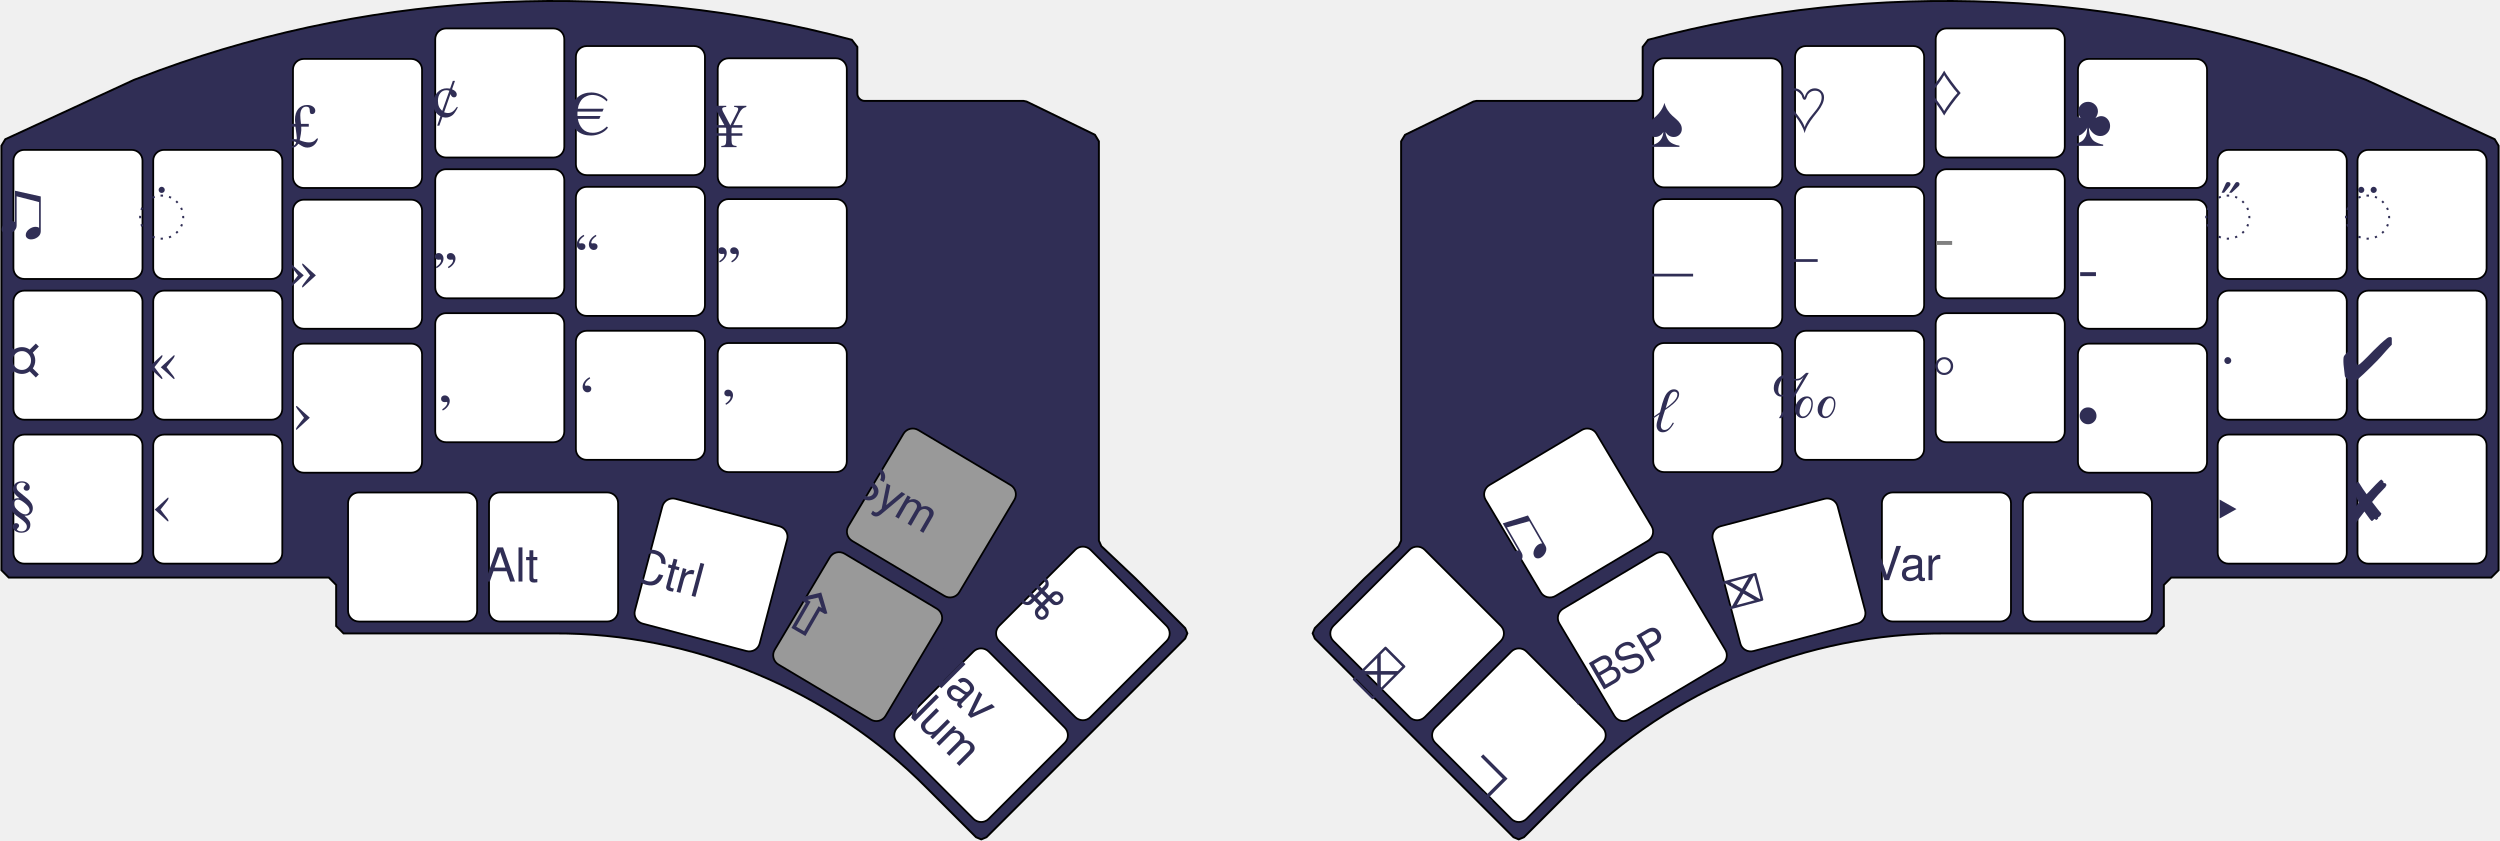
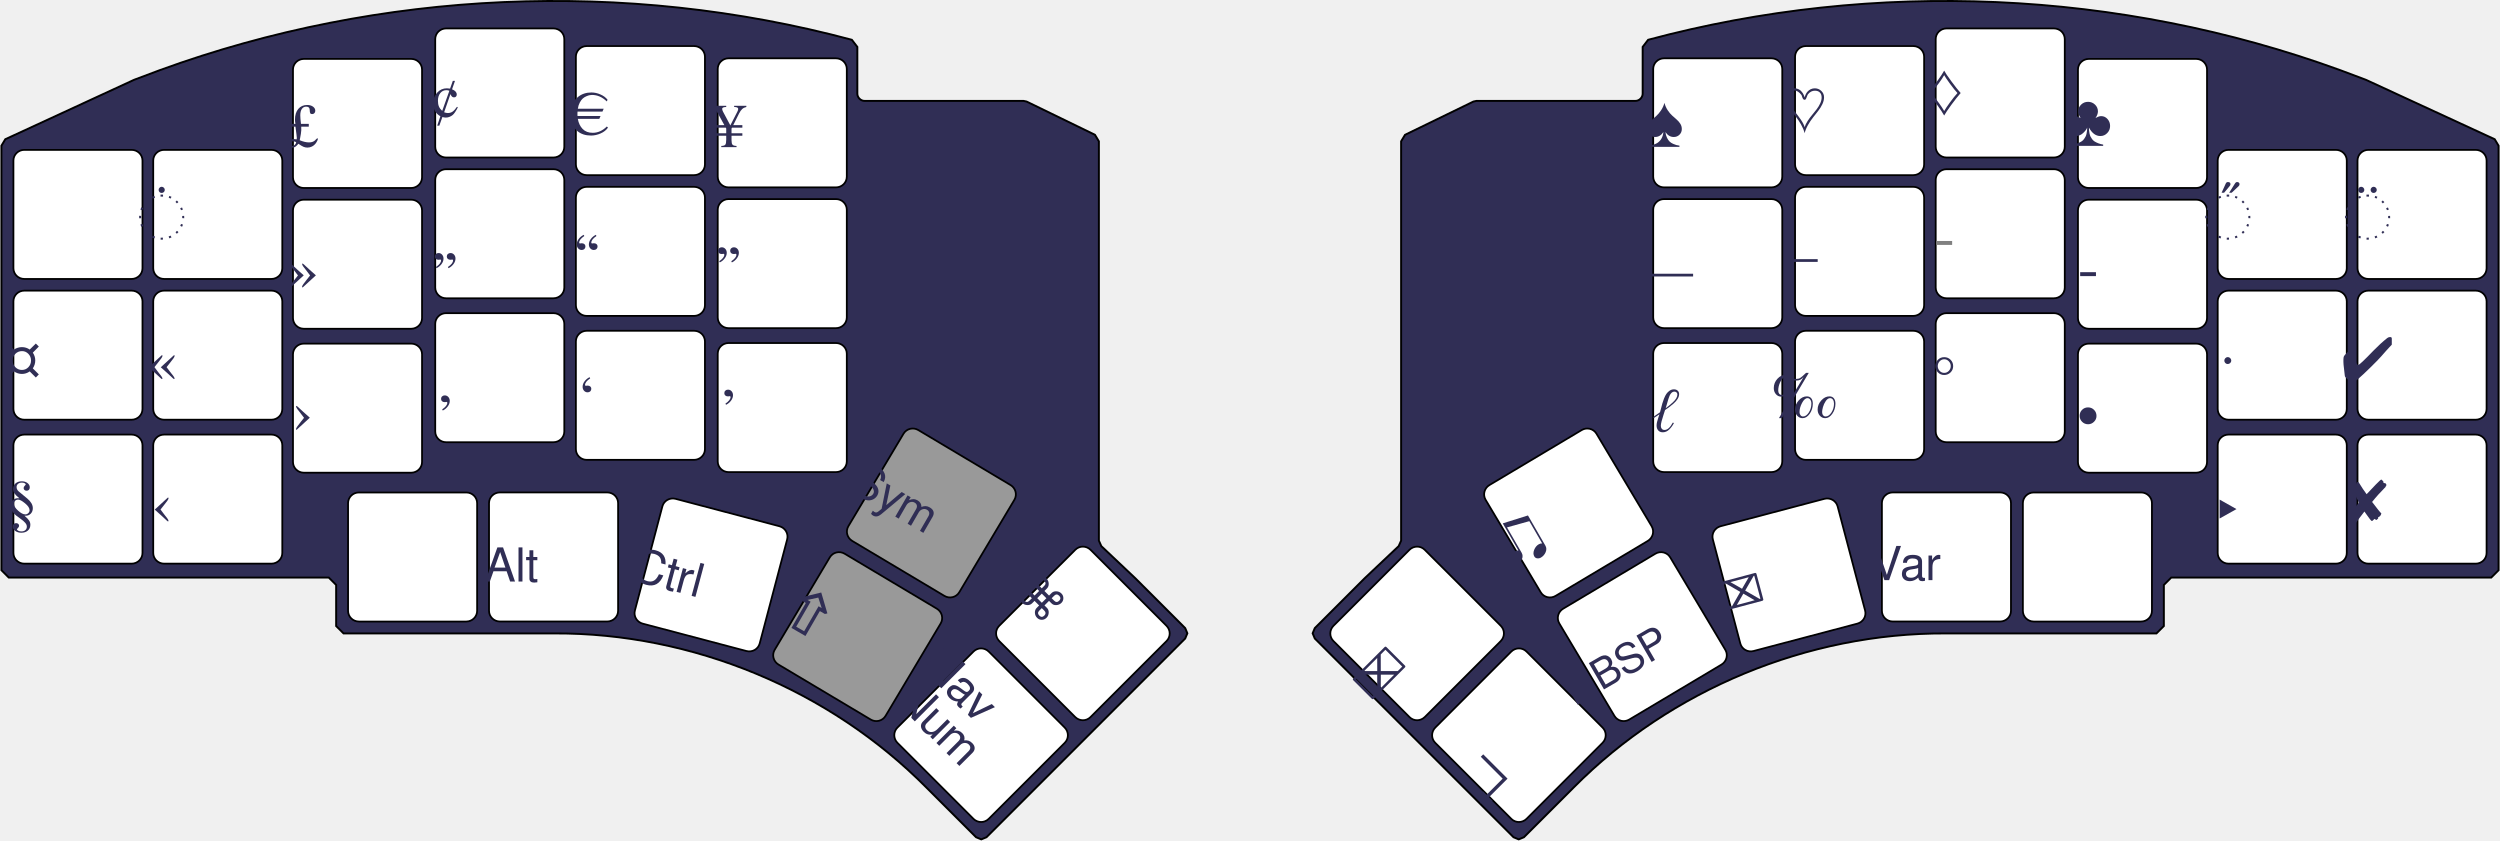
<svg xmlns="http://www.w3.org/2000/svg" viewBox="0 0 1281.106 430.683" width="33.896cm" height="11.395cm" version="1.1" id="svg72">
  <defs id="defs4">
    <marker id="DistanceX" orient="auto" refX="0" refY="0" style="overflow:visible">
      <path d="M 3,-3 -3,3 M 0,-5 V 5" style="stroke:#000000;stroke-width:0.5" id="path1" />
    </marker>
    <pattern id="Hatch" patternUnits="userSpaceOnUse" width="8" height="8" x="0" y="0">
      <path d="M8 4 l-4,4" stroke="#000000" stroke-width="0.25" linecap="square" id="path2" />
      <path d="M6 2 l-4,4" stroke="#000000" stroke-width="0.25" linecap="square" id="path3" />
      <path d="M4 0 l-4,4" stroke="#000000" stroke-width="0.25" linecap="square" id="path4" />
    </pattern>
    <symbol id="*MODEL_SPACE" />
    <symbol id="*PAPER_SPACE" />
  </defs>
  <g id="layer1" transform="translate(955.7768,-894.4584)">
    <path id="path64" style="fill:#302e55;fill-opacity:1;stroke:#000000" d="m 41.297,1219.052 c -70.712,-0.283 -140.885,28.783 -190.684,78.987 -8.485,8.485 -16.971,16.968 -25.456,25.453 l -2.673,1.109 -2.673,-1.109 -101.823,-101.822 -1.107,-2.673 1.107,-2.67 c 8.485,-8.484 16.97,-16.971 25.455,-25.458 l 17.511,-16.538 1.264,-2.821 1.4e-4,-4e-4 V 966.879 l 2.016,-3.343 35.043,-17.041 1.541,-0.328 h 81.401 c 2.024,0.049 3.829,-1.755 3.779,-3.78 V 918.502 l 2.809,-3.653 C 4.918,883.76 130.395,889.252 243.345,930.369 l 13.302,4.995 65.977,30.446 1.989,3.328 v 217.522 l 2.1e-4,2e-4 -3.779,3.78 H 156.856 l -3.78,3.781 v 21.051 l 1e-4,7e-4 -3.779,3.779 z" />
    <g id="layer2">
      <rect style="fill:#ffffff;stroke:#000000;stroke-width:0.92;stroke-opacity:1" id="rect72" width="66.142" height="66.142" x="252.322" y="1117.162" rx="5.563" ry="5.479" />
      <rect style="fill:#ffffff;stroke:#000000;stroke-width:0.92;stroke-opacity:1" id="rect73" width="66.142" height="66.142" x="252.322" y="1043.396" rx="5.563" ry="5.479" />
      <rect style="fill:#ffffff;stroke:#000000;stroke-width:0.92;stroke-opacity:1" id="rect74" width="66.142" height="66.142" x="252.322" y="971.261" rx="5.563" ry="5.479" />
      <rect style="fill:#ffffff;stroke:#000000;stroke-width:0.92;stroke-opacity:1" id="rect75" width="66.142" height="66.142" x="180.677" y="1117.162" rx="5.563" ry="5.479" />
      <rect style="fill:#ffffff;stroke:#000000;stroke-width:0.92;stroke-opacity:1" id="rect76" width="66.142" height="66.142" x="180.677" y="1043.396" rx="5.563" ry="5.479" />
      <rect style="fill:#ffffff;stroke:#000000;stroke-width:0.92;stroke-opacity:1" id="rect77" width="66.142" height="66.142" x="180.677" y="971.261" rx="5.563" ry="5.479" />
      <rect style="fill:#ffffff;stroke:#000000;stroke-width:0.92;stroke-opacity:1" id="rect78" width="66.142" height="66.142" x="109.061" y="1070.549" rx="5.563" ry="5.479" />
      <rect style="fill:#ffffff;stroke:#000000;stroke-width:0.92;stroke-opacity:1" id="rect79" width="66.142" height="66.142" x="109.061" y="996.784" rx="5.563" ry="5.479" />
      <rect style="fill:#ffffff;stroke:#000000;stroke-width:0.92;stroke-opacity:1" id="rect80" width="66.142" height="66.142" x="109.061" y="924.648" rx="5.563" ry="5.479" />
      <rect style="fill:#ffffff;stroke:#000000;stroke-width:0.92;stroke-opacity:1" id="rect81" width="66.142" height="66.142" x="36.163" y="1054.932" rx="5.563" ry="5.479" />
      <rect style="fill:#ffffff;stroke:#000000;stroke-width:0.92;stroke-opacity:1" id="rect82" width="66.142" height="66.142" x="36.163" y="981.166" rx="5.563" ry="5.479" />
      <rect style="fill:#ffffff;stroke:#000000;stroke-width:0.92;stroke-opacity:1" id="rect83" width="66.142" height="66.142" x="36.163" y="909.031" rx="5.563" ry="5.479" />
      <rect style="fill:#ffffff;stroke:#000000;stroke-width:0.92;stroke-opacity:1" id="rect84" width="66.142" height="66.142" x="-35.911" y="1063.967" rx="5.563" ry="5.479" />
      <rect style="fill:#ffffff;stroke:#000000;stroke-width:0.92;stroke-opacity:1" id="rect85" width="66.142" height="66.142" x="-35.911" y="990.202" rx="5.563" ry="5.479" />
      <rect style="fill:#ffffff;stroke:#000000;stroke-width:0.92;stroke-opacity:1" id="rect86" width="66.142" height="66.142" x="-35.911" y="918.066" rx="5.563" ry="5.479" />
      <rect style="fill:#ffffff;stroke:#000000;stroke-width:0.92;stroke-opacity:1" id="rect87" width="66.142" height="66.142" x="-108.604" y="1070.241" rx="5.563" ry="5.479" />
      <rect style="fill:#ffffff;stroke:#000000;stroke-width:0.92;stroke-opacity:1" id="rect88" width="66.142" height="66.142" x="-108.604" y="996.476" rx="5.563" ry="5.479" />
      <rect style="fill:#ffffff;stroke:#000000;stroke-width:0.92;stroke-opacity:1" id="rect89" width="66.142" height="66.142" x="-108.604" y="924.341" rx="5.563" ry="5.479" />
      <rect style="fill:#ffffff;stroke:#000000;stroke-width:0.92;stroke-opacity:1" id="rect90" width="66.142" height="66.142" x="80.835" y="1146.825" rx="5.563" ry="5.479" />
      <rect style="fill:#ffffff;stroke:#000000;stroke-width:0.92;stroke-opacity:1" id="rect91" width="66.142" height="66.142" x="8.595" y="1146.804" rx="5.563" ry="5.479" />
      <rect style="fill:#ffffff;stroke:#000000;stroke-width:0.92;stroke-opacity:1" id="rect97" width="66.142" height="66.142" x="-756.245" y="956.962" rx="5.563" ry="5.479" transform="rotate(-30.80289,-4.54e-5,-1.5015729e-6)" />
      <rect style="fill:#ffffff;stroke:#000000;stroke-width:0.92;stroke-opacity:1" id="rect98" width="66.142" height="66.142" x="-756.245" y="883.197" rx="5.563" ry="5.479" transform="rotate(-30.80289,-4.54e-5,-1.5015729e-6)" />
      <rect style="fill:#ffffff;stroke:#000000;stroke-width:0.92;stroke-opacity:1" id="rect100" width="66.142" height="66.142" x="-1057.519" y="740.217" rx="5.563" ry="5.479" transform="rotate(-45.00803,2.7067894e-6,1.0680611e-6)" />
      <rect style="fill:#ffffff;stroke:#000000;stroke-width:0.92;stroke-opacity:1" id="rect101" width="66.142" height="66.142" x="-1057.519" y="666.451" rx="5.563" ry="5.479" transform="rotate(-45.00803,2.7067894e-6,1.0680611e-6)" />
      <rect style="fill:#ffffff;stroke:#000000;stroke-width:0.92;stroke-opacity:1" id="rect102" width="66.142" height="66.142" x="-374.237" y="1106.686" rx="5.563" ry="5.479" transform="rotate(-14.78418,-4.0243595e-5,3.422599e-5)" />
    </g>
    <g id="layer3">
      <text xml:space="preserve" style="font-style:normal;font-variant:normal;font-weight:normal;font-stretch:normal;font-size:32px;line-height:1;font-family:FreeSerif;-inkscape-font-specification:FreeSerif;text-align:center;text-anchor:middle;fill:#302e55;fill-opacity:1;stroke:#000000;stroke-width:0.996;stroke-opacity:1" x="-74.872" y="969.726" id="text129">
        <tspan id="tspan129" x="-74.872" y="969.726" style="font-size:32px;fill-opacity:1;stroke:none;stroke-linejoin:bevel">♠</tspan>
      </text>
      <text xml:space="preserve" style="font-style:normal;font-variant:normal;font-weight:normal;font-stretch:normal;font-size:32px;line-height:1;font-family:FreeSerif;-inkscape-font-specification:FreeSerif;text-align:center;text-anchor:middle;fill:#302e55;fill-opacity:1;stroke:#000000;stroke-width:0.996;stroke-opacity:1" x="-74.872" y="1042.675" id="text130">
        <tspan id="tspan130" x="-74.872" y="1042.675" style="font-size:32px;fill-opacity:1;stroke:none;stroke-linejoin:bevel">—</tspan>
      </text>
      <text xml:space="preserve" style="font-style:normal;font-variant:normal;font-weight:normal;font-stretch:normal;font-size:32px;line-height:1;font-family:FreeSerif;-inkscape-font-specification:FreeSerif;text-align:center;text-anchor:middle;fill:#302e55;fill-opacity:1;stroke:#000000;stroke-width:0.996;stroke-opacity:1" x="-74.872" y="1115.623" id="text131">
        <tspan id="tspan131" x="-74.872" y="1115.623" style="font-size:32px;fill-opacity:1;stroke:none;stroke-linejoin:bevel">ℓ</tspan>
      </text>
      <text xml:space="preserve" style="font-style:normal;font-variant:normal;font-weight:normal;font-stretch:normal;font-size:32px;line-height:1;font-family:FreeSerif;-inkscape-font-specification:FreeSerif;text-align:center;text-anchor:middle;fill:#302e55;fill-opacity:1;stroke:#000000;stroke-width:0.996;stroke-opacity:1" x="-3.032" y="962.247" id="text132">
        <tspan id="tspan132" x="-3.032" y="962.247" style="font-size:32px;fill-opacity:1;stroke:none;stroke-linejoin:bevel">♡</tspan>
      </text>
      <text xml:space="preserve" style="font-style:normal;font-variant:normal;font-weight:normal;font-stretch:normal;font-size:32px;line-height:1;font-family:FreeSerif;-inkscape-font-specification:FreeSerif;text-align:center;text-anchor:middle;fill:#302e55;fill-opacity:1;stroke:#000000;stroke-width:0.996;stroke-opacity:1" x="-3.032" y="1035.195" id="text133">
        <tspan id="tspan133" x="-3.032" y="1035.195" style="font-size:32px;fill-opacity:1;stroke:none;stroke-linejoin:bevel">–</tspan>
      </text>
      <text xml:space="preserve" style="font-style:normal;font-variant:normal;font-weight:normal;font-stretch:normal;font-size:32px;line-height:1;font-family:FreeSerif;-inkscape-font-specification:FreeSerif;text-align:center;text-anchor:middle;fill:#302e55;fill-opacity:1;stroke:#000000;stroke-width:0.996;stroke-opacity:1" x="-3.032" y="1108.144" id="text134">
        <tspan id="tspan134" x="-3.032" y="1108.144" style="font-size:32px;fill-opacity:1;stroke:none;stroke-linejoin:bevel">‰</tspan>
      </text>
      <text xml:space="preserve" style="font-style:normal;font-variant:normal;font-weight:normal;font-stretch:normal;font-size:32px;line-height:1;font-family:FreeSerif;-inkscape-font-specification:FreeSerif;text-align:center;text-anchor:middle;fill:#302e55;fill-opacity:1;stroke:#000000;stroke-width:0.996;stroke-opacity:1" x="68.542" y="953.214" id="text135">
        <tspan id="tspan135" x="68.542" y="953.214" style="font-size:32px;fill-opacity:1;stroke:none;stroke-linejoin:bevel">♢</tspan>
      </text>
      <text xml:space="preserve" style="font-style:normal;font-variant:normal;font-weight:normal;font-stretch:normal;font-size:32px;line-height:1;font-family:FreeSerif;-inkscape-font-specification:FreeSerif;text-align:center;text-anchor:middle;fill:#808080;fill-opacity:1;stroke:#000000;stroke-width:0.996;stroke-opacity:1" x="68.542" y="1026.162" id="text136">
        <tspan id="tspan136" x="68.542" y="1026.162" style="font-size:32px;fill-opacity:1;stroke:none;stroke-linejoin:bevel;fill:#808080">-</tspan>
      </text>
      <text xml:space="preserve" style="font-style:normal;font-variant:normal;font-weight:normal;font-stretch:normal;font-size:32px;line-height:1;font-family:FreeSerif;-inkscape-font-specification:FreeSerif;text-align:center;text-anchor:middle;fill:#302e55;fill-opacity:1;stroke:#000000;stroke-width:0.996;stroke-opacity:1" x="68.542" y="1099.111" id="text137">
        <tspan id="tspan137" x="68.542" y="1099.111" style="font-size:32px;fill-opacity:1;stroke:none;stroke-linejoin:bevel">°</tspan>
      </text>
      <text xml:space="preserve" style="font-style:normal;font-variant:normal;font-weight:normal;font-stretch:normal;font-size:32px;line-height:1;font-family:FreeSerif;-inkscape-font-specification:FreeSerif;text-align:center;text-anchor:middle;fill:#302e55;fill-opacity:1;stroke:#000000;stroke-width:0.996;stroke-opacity:1" x="142.242" y="969.206" id="text138">
        <tspan id="tspan138" x="142.242" y="969.206" style="font-size:32px;fill-opacity:1;stroke:none;stroke-linejoin:bevel">♣</tspan>
      </text>
      <text xml:space="preserve" style="font-style:normal;font-variant:normal;font-weight:normal;font-stretch:normal;font-size:32px;line-height:1;font-family:FreeSerif;-inkscape-font-specification:FreeSerif;text-align:center;text-anchor:middle;fill:#302e55;fill-opacity:1;stroke:#000000;stroke-width:0.996;stroke-opacity:1" x="142.242" y="1042.155" id="text139">
        <tspan id="tspan139" x="142.242" y="1042.155" style="font-size:32px;fill-opacity:1;stroke:none;stroke-linejoin:bevel">‑</tspan>
      </text>
      <text xml:space="preserve" style="font-style:normal;font-variant:normal;font-weight:normal;font-stretch:normal;font-size:32px;line-height:1;font-family:FreeSerif;-inkscape-font-specification:FreeSerif;text-align:center;text-anchor:middle;fill:#302e55;fill-opacity:1;stroke:#000000;stroke-width:0.996;stroke-opacity:1" x="142.242" y="1115.104" id="text140">
        <tspan id="tspan140" x="142.242" y="1115.104" style="font-size:32px;fill-opacity:1;stroke:none;stroke-linejoin:bevel">•</tspan>
      </text>
      <text xml:space="preserve" style="font-style:normal;font-variant:normal;font-weight:normal;font-stretch:normal;font-size:32px;line-height:1;font-family:FreeSerif;-inkscape-font-specification:FreeSerif;text-align:center;text-anchor:middle;fill:#302e55;fill-opacity:1;stroke:#000000;stroke-width:0.996;stroke-opacity:1" x="213.831" y="1016.826" id="text141">
        <tspan id="tspan141" x="213.831" y="1016.826" style="font-size:32px;fill-opacity:1;stroke:none;stroke-linejoin:bevel">◌̋</tspan>
      </text>
      <text xml:space="preserve" style="font-style:normal;font-variant:normal;font-weight:normal;font-stretch:normal;font-size:32px;line-height:1;font-family:FreeSerif;-inkscape-font-specification:FreeSerif;text-align:center;text-anchor:middle;fill:#302e55;fill-opacity:1;stroke:#000000;stroke-width:0.996;stroke-opacity:1" x="213.831" y="1089.775" id="text142">
        <tspan id="tspan142" x="213.831" y="1089.775" style="font-size:32px;fill-opacity:1;stroke:none;stroke-linejoin:bevel">·</tspan>
      </text>
      <text xml:space="preserve" style="font-style:normal;font-variant:normal;font-weight:normal;font-stretch:normal;font-size:32px;line-height:1;font-family:FreeSerif;-inkscape-font-specification:FreeSerif;text-align:center;text-anchor:middle;fill:#302e55;fill-opacity:1;stroke:#000000;stroke-width:0.996;stroke-opacity:1" x="213.831" y="1162.724" id="text143">
        <tspan id="tspan143" x="213.831" y="1162.724" style="font-size:32px;fill-opacity:1;stroke:none;stroke-linejoin:bevel">‣</tspan>
      </text>
      <text xml:space="preserve" style="font-style:normal;font-variant:normal;font-weight:normal;font-stretch:normal;font-size:32px;line-height:1;font-family:FreeSerif;-inkscape-font-specification:FreeSerif;text-align:center;text-anchor:middle;fill:#302e55;fill-opacity:1;stroke:#000000;stroke-width:0.996;stroke-opacity:1" x="285.473" y="1016.826" id="text144">
        <tspan id="tspan144" x="285.473" y="1016.826" style="font-size:32px;fill-opacity:1;stroke:none;stroke-linejoin:bevel">◌̈</tspan>
      </text>
      <text xml:space="preserve" style="font-style:normal;font-variant:normal;font-weight:normal;font-stretch:normal;font-size:32px;line-height:1;font-family:FreeSerif;-inkscape-font-specification:FreeSerif;text-align:center;text-anchor:middle;fill:#302e55;fill-opacity:1;stroke:#000000;stroke-width:0.996;stroke-opacity:1" x="285.473" y="1089.775" id="text145">
        <tspan id="tspan145" x="285.473" y="1089.775" style="font-size:32px;fill-opacity:1;stroke:none;stroke-linejoin:bevel">✔</tspan>
      </text>
      <text xml:space="preserve" style="font-style:normal;font-variant:normal;font-weight:normal;font-stretch:normal;font-size:32px;line-height:1;font-family:FreeSerif;-inkscape-font-specification:FreeSerif;text-align:center;text-anchor:middle;fill:#302e55;fill-opacity:1;stroke:#000000;stroke-width:0.996;stroke-opacity:1" x="285.473" y="1162.724" id="text146">
        <tspan id="tspan146" x="285.473" y="1162.724" style="font-size:32px;fill-opacity:1;stroke:none;stroke-linejoin:bevel">✘</tspan>
      </text>
      <text xml:space="preserve" style="font-style:normal;font-variant:normal;font-weight:normal;font-stretch:normal;font-size:32px;line-height:1;font-family:FreeSerif;-inkscape-font-specification:FreeSerif;text-align:center;text-anchor:middle;fill:#302e55;fill-opacity:1;stroke:#000000;stroke-width:0.996;stroke-opacity:1" x="113.572" y="1191.866" id="text147">
        <tspan id="tspan147" x="113.572" y="1191.866" style="font-size:32px;fill-opacity:1;stroke:none;stroke-linejoin:bevel" />
      </text>
      <text xml:space="preserve" style="font-style:normal;font-variant:normal;font-weight:normal;font-stretch:normal;font-size:24px;line-height:1;font-family:FreeSans;-inkscape-font-specification:FreeSans;text-align:center;text-anchor:middle;fill:#302e55;fill-opacity:1;stroke:#000000;stroke-width:0.996;stroke-opacity:1" x="42.128" y="1191.735" id="text148">
        <tspan id="tspan148" x="42.128" y="1191.735" style="font-style:normal;font-variant:normal;font-weight:normal;font-stretch:normal;font-size:24px;font-family:FreeSans;-inkscape-font-specification:FreeSans;fill-opacity:1;stroke:none;stroke-linejoin:bevel">Var</tspan>
      </text>
      <text xml:space="preserve" style="font-style:normal;font-variant:normal;font-weight:normal;font-stretch:normal;font-size:21.333px;line-height:1;font-family:FreeSans;-inkscape-font-specification:FreeSans;text-align:center;text-anchor:middle;fill:#302e55;fill-opacity:1;stroke:#000000;stroke-width:0.996;stroke-opacity:1" x="-709.492" y="1013.67" id="text149" transform="rotate(-30,5.6941888e-6,1.0416908e-6)">
        <tspan id="tspan149" x="-709.492" y="1013.67" style="fill-opacity:1;stroke:none;stroke-linejoin:bevel;-inkscape-font-specification:FreeSans;font-family:FreeSans;font-weight:normal;font-style:normal;font-stretch:normal;font-variant:normal;font-size:21.333px">NBSP</tspan>
      </text>
      <text xml:space="preserve" style="font-style:normal;font-variant:normal;font-weight:normal;font-stretch:normal;font-size:32px;line-height:1;font-family:FreeSerif;-inkscape-font-specification:FreeSerif;text-align:center;text-anchor:middle;fill:#302e55;fill-opacity:1;stroke:#000000;stroke-width:0.996;stroke-opacity:1" x="-710.632" y="938.685" id="text152" transform="rotate(-30,5.6941888e-6,1.0416908e-6)">
        <tspan id="tspan152" x="-710.632" y="938.685" style="font-size:32px;fill-opacity:1;stroke:none;stroke-linejoin:bevel">♫</tspan>
      </text>
      <text xml:space="preserve" style="font-style:normal;font-variant:normal;font-weight:normal;font-stretch:normal;font-size:32px;line-height:1;font-family:FreeSerif;-inkscape-font-specification:FreeSerif;text-align:center;text-anchor:middle;fill:#302e55;fill-opacity:1;stroke:#000000;stroke-width:0.996;stroke-opacity:1" x="-346.006" y="1147.73" id="text160" transform="rotate(-15)">
        <tspan id="tspan160" x="-346.006" y="1147.73" style="font-size:32px;fill-opacity:1;stroke:none;stroke-linejoin:bevel">⌫</tspan>
      </text>
      <text xml:space="preserve" style="font-style:normal;font-variant:normal;font-weight:normal;font-stretch:normal;font-size:32px;line-height:1;font-family:FreeSerif;-inkscape-font-specification:FreeSerif;text-align:center;text-anchor:middle;fill:#302e55;fill-opacity:1;stroke:#000000;stroke-width:0.996;stroke-opacity:1" x="-1024.946" y="787.226" id="text161" transform="rotate(-45,9.0165756e-7,4.8071894e-6)">
        <tspan id="tspan161" x="-1024.946" y="787.226" style="font-size:32px;fill-opacity:1;stroke:none;stroke-linejoin:bevel">↵</tspan>
      </text>
      <text xml:space="preserve" style="font-style:normal;font-variant:normal;font-weight:normal;font-stretch:normal;font-size:32px;line-height:1;font-family:FreeSerif;-inkscape-font-specification:FreeSerif;text-align:center;text-anchor:middle;fill:#302e55;fill-opacity:1;stroke:#000000;stroke-width:0.996;stroke-opacity:1" x="-1024.439" y="707.568" id="text162" transform="rotate(-45)">
        <tspan id="tspan162" x="-1024.439" y="707.568" style="font-size:32px;fill-opacity:1;stroke:none;stroke-linejoin:bevel">⌧</tspan>
      </text>
    </g>
  </g>
  <g id="g211" transform="matrix(-1,0,0,1,325.3293,-894.4584)">
    <path id="path162" style="fill:#302e55;fill-opacity:1;stroke:#000000" d="m 41.297,1219.052 c -70.712,-0.283 -140.885,28.783 -190.684,78.987 -8.485,8.485 -16.971,16.968 -25.456,25.453 l -2.673,1.109 -2.673,-1.109 -101.823,-101.822 -1.107,-2.673 1.107,-2.67 c 8.485,-8.484 16.97,-16.971 25.455,-25.458 l 17.511,-16.538 1.264,-2.821 1.4e-4,-4e-4 V 966.879 l 2.016,-3.343 35.043,-17.041 1.541,-0.328 h 81.401 c 2.024,0.049 3.829,-1.755 3.779,-3.78 V 918.502 l 2.809,-3.653 C 4.918,883.76 130.395,889.252 243.345,930.369 l 13.302,4.995 65.977,30.446 1.989,3.328 v 217.522 l 2.1e-4,2e-4 -3.779,3.78 H 156.856 l -3.78,3.781 v 21.051 l 1e-4,7e-4 -3.779,3.779 z" />
    <g id="g186">
      <rect style="fill:#ffffff;stroke:#000000;stroke-width:0.92;stroke-opacity:1" id="rect162" width="66.142" height="66.142" x="252.322" y="1117.162" rx="5.563" ry="5.479" />
      <rect style="fill:#ffffff;stroke:#000000;stroke-width:0.92;stroke-opacity:1" id="rect163" width="66.142" height="66.142" x="252.322" y="1043.396" rx="5.563" ry="5.479" />
      <rect style="fill:#ffffff;stroke:#000000;stroke-width:0.92;stroke-opacity:1" id="rect164" width="66.142" height="66.142" x="252.322" y="971.261" rx="5.563" ry="5.479" />
      <rect style="fill:#ffffff;stroke:#000000;stroke-width:0.92;stroke-opacity:1" id="rect165" width="66.142" height="66.142" x="180.677" y="1117.162" rx="5.563" ry="5.479" />
      <rect style="fill:#ffffff;stroke:#000000;stroke-width:0.92;stroke-opacity:1" id="rect166" width="66.142" height="66.142" x="180.677" y="1043.396" rx="5.563" ry="5.479" />
      <rect style="fill:#ffffff;stroke:#000000;stroke-width:0.92;stroke-opacity:1" id="rect167" width="66.142" height="66.142" x="180.677" y="971.261" rx="5.563" ry="5.479" />
      <rect style="fill:#ffffff;stroke:#000000;stroke-width:0.92;stroke-opacity:1" id="rect168" width="66.142" height="66.142" x="109.061" y="1070.549" rx="5.563" ry="5.479" />
      <rect style="fill:#ffffff;stroke:#000000;stroke-width:0.92;stroke-opacity:1" id="rect169" width="66.142" height="66.142" x="109.061" y="996.784" rx="5.563" ry="5.479" />
      <rect style="fill:#ffffff;stroke:#000000;stroke-width:0.92;stroke-opacity:1" id="rect170" width="66.142" height="66.142" x="109.061" y="924.648" rx="5.563" ry="5.479" />
      <rect style="fill:#ffffff;stroke:#000000;stroke-width:0.92;stroke-opacity:1" id="rect171" width="66.142" height="66.142" x="36.163" y="1054.932" rx="5.563" ry="5.479" />
      <rect style="fill:#ffffff;stroke:#000000;stroke-width:0.92;stroke-opacity:1" id="rect172" width="66.142" height="66.142" x="36.163" y="981.166" rx="5.563" ry="5.479" />
      <rect style="fill:#ffffff;stroke:#000000;stroke-width:0.92;stroke-opacity:1" id="rect173" width="66.142" height="66.142" x="36.163" y="909.031" rx="5.563" ry="5.479" />
      <rect style="fill:#ffffff;stroke:#000000;stroke-width:0.92;stroke-opacity:1" id="rect174" width="66.142" height="66.142" x="-35.911" y="1063.967" rx="5.563" ry="5.479" />
      <rect style="fill:#ffffff;stroke:#000000;stroke-width:0.92;stroke-opacity:1" id="rect175" width="66.142" height="66.142" x="-35.911" y="990.202" rx="5.563" ry="5.479" />
      <rect style="fill:#ffffff;stroke:#000000;stroke-width:0.92;stroke-opacity:1" id="rect176" width="66.142" height="66.142" x="-35.911" y="918.066" rx="5.563" ry="5.479" />
      <rect style="fill:#ffffff;stroke:#000000;stroke-width:0.92;stroke-opacity:1" id="rect177" width="66.142" height="66.142" x="-108.604" y="1070.241" rx="5.563" ry="5.479" />
      <rect style="fill:#ffffff;stroke:#000000;stroke-width:0.92;stroke-opacity:1" id="rect178" width="66.142" height="66.142" x="-108.604" y="996.476" rx="5.563" ry="5.479" />
      <rect style="fill:#ffffff;stroke:#000000;stroke-width:0.92;stroke-opacity:1" id="rect179" width="66.142" height="66.142" x="-108.604" y="924.341" rx="5.563" ry="5.479" />
      <rect style="fill:#ffffff;stroke:#000000;stroke-width:0.92;stroke-opacity:1" id="rect180" width="66.142" height="66.142" x="80.835" y="1146.825" rx="5.563" ry="5.479" />
      <rect style="fill:#ffffff;stroke:#000000;stroke-width:0.92;stroke-opacity:1" id="rect181" width="66.142" height="66.142" x="8.595" y="1146.804" rx="5.563" ry="5.479" />
      <rect style="fill:#999999;stroke:#000000;stroke-width:0.92;stroke-opacity:1" id="rect182" width="66.142" height="66.142" x="-756.245" y="956.962" rx="5.563" ry="5.479" transform="rotate(-30.80289,-4.54e-5,-1.5015729e-6)" />
      <rect style="fill:#999999;stroke:#000000;stroke-width:0.92;stroke-opacity:1" id="rect183" width="66.142" height="66.142" x="-756.245" y="883.197" rx="5.563" ry="5.479" transform="rotate(-30.80289,-4.54e-5,-1.5015729e-6)" />
      <rect style="fill:#ffffff;stroke:#000000;stroke-width:0.92;stroke-opacity:1" id="rect184" width="66.142" height="66.142" x="-1057.519" y="740.217" rx="5.563" ry="5.479" transform="rotate(-45.00803,2.7067894e-6,1.0680611e-6)" />
      <rect style="fill:#ffffff;stroke:#000000;stroke-width:0.92;stroke-opacity:1" id="rect185" width="66.142" height="66.142" x="-1057.519" y="666.451" rx="5.563" ry="5.479" transform="rotate(-45.00803,2.7067894e-6,1.0680611e-6)" />
      <rect style="fill:#ffffff;stroke:#000000;stroke-width:0.92;stroke-opacity:1" id="rect186" width="66.142" height="66.142" x="-374.237" y="1106.686" rx="5.563" ry="5.479" transform="rotate(-14.78418,-4.0243595e-5,3.422599e-5)" />
    </g>
    <g id="layer4" transform="translate(1.474411)">
      <text xml:space="preserve" style="font-style:normal;font-variant:normal;font-weight:normal;font-stretch:normal;font-size:32px;line-height:1;font-family:FreeSerif;-inkscape-font-specification:FreeSerif;text-align:center;text-anchor:middle;fill:#302e55;fill-opacity:1;stroke:#000000;stroke-width:0.996;stroke-opacity:1" x="-915.123" y="1016.826" id="text211" transform="matrix(-1,0,0,1,-630.4476,0)">
-         <tspan id="tspan211" x="-915.123" y="1016.826" style="font-size:32px;fill-opacity:1;stroke:none;stroke-linejoin:bevel">♫</tspan>
+         <tspan id="tspan211" x="-915.123" y="1016.826" style="font-size:32px;fill-opacity:1;stroke:none;stroke-linejoin:bevel" />
      </text>
      <text xml:space="preserve" style="font-style:normal;font-variant:normal;font-weight:normal;font-stretch:normal;font-size:32px;line-height:1;font-family:FreeSerif;-inkscape-font-specification:FreeSerif;text-align:center;text-anchor:middle;fill:#302e55;fill-opacity:1;stroke:#000000;stroke-width:0.996;stroke-opacity:1" x="-915.123" y="1089.775" id="text212" transform="matrix(-1,0,0,1,-630.4476,0)">
        <tspan id="tspan212" x="-915.123" y="1089.775" style="font-size:32px;fill-opacity:1;stroke:none;stroke-linejoin:bevel">¤</tspan>
      </text>
      <text xml:space="preserve" style="font-style:normal;font-variant:normal;font-weight:normal;font-stretch:normal;font-size:32px;line-height:1;font-family:FreeSerif;-inkscape-font-specification:FreeSerif;text-align:center;text-anchor:middle;fill:#302e55;fill-opacity:1;stroke:#000000;stroke-width:0.996;stroke-opacity:1" x="-915.123" y="1162.724" id="text213" transform="matrix(-1,0,0,1,-630.4476,0)">
        <tspan id="tspan213" x="-915.123" y="1162.724" style="font-size:32px;fill-opacity:1;stroke:none;stroke-linejoin:bevel">§</tspan>
      </text>
      <text xml:space="preserve" style="font-style:normal;font-variant:normal;font-weight:normal;font-stretch:normal;font-size:32px;line-height:1;font-family:FreeSerif;-inkscape-font-specification:FreeSerif;text-align:center;text-anchor:middle;fill:#302e55;fill-opacity:1;stroke:#000000;stroke-width:0.996;stroke-opacity:1" x="-843.481" y="1016.826" id="text214" transform="matrix(-1,0,0,1,-630.4476,0)">
        <tspan id="tspan214" x="-843.481" y="1016.826" style="font-size:32px;fill-opacity:1;stroke:none;stroke-linejoin:bevel">◌̇</tspan>
      </text>
      <text xml:space="preserve" style="font-style:normal;font-variant:normal;font-weight:normal;font-stretch:normal;font-size:32px;line-height:1;font-family:FreeSerif;-inkscape-font-specification:FreeSerif;text-align:center;text-anchor:middle;fill:#302e55;fill-opacity:1;stroke:#000000;stroke-width:0.996;stroke-opacity:1" x="-843.481" y="1089.775" id="text215" transform="matrix(-1,0,0,1,-630.4476,0)">
        <tspan id="tspan215" x="-843.481" y="1089.775" style="font-size:32px;fill-opacity:1;stroke:none;stroke-linejoin:bevel">«</tspan>
      </text>
      <text xml:space="preserve" style="font-style:normal;font-variant:normal;font-weight:normal;font-stretch:normal;font-size:32px;line-height:1;font-family:FreeSerif;-inkscape-font-specification:FreeSerif;text-align:center;text-anchor:middle;fill:#302e55;fill-opacity:1;stroke:#000000;stroke-width:0.996;stroke-opacity:1" x="-843.481" y="1162.724" id="text216" transform="matrix(-1,0,0,1,-630.4476,0)">
        <tspan id="tspan216" x="-843.481" y="1162.724" style="font-size:32px;fill-opacity:1;stroke:none;stroke-linejoin:bevel">‹</tspan>
      </text>
      <text xml:space="preserve" style="font-style:normal;font-variant:normal;font-weight:normal;font-stretch:normal;font-size:32px;line-height:1;font-family:FreeSerif;-inkscape-font-specification:FreeSerif;text-align:center;text-anchor:middle;fill:#302e55;fill-opacity:1;stroke:#000000;stroke-width:0.996;stroke-opacity:1" x="-140.642" y="969.873" id="text217" transform="scale(-1,1)">
        <tspan id="tspan217" x="-140.642" y="969.873" style="font-size:32px;fill-opacity:1;stroke:none;stroke-linejoin:bevel">£</tspan>
      </text>
      <text xml:space="preserve" style="font-style:normal;font-variant:normal;font-weight:normal;font-stretch:normal;font-size:32px;line-height:1;font-family:FreeSerif;-inkscape-font-specification:FreeSerif;text-align:center;text-anchor:middle;fill:#302e55;fill-opacity:1;stroke:#000000;stroke-width:0.996;stroke-opacity:1" x="-140.642" y="1042.821" id="text218" transform="scale(-1,1)">
        <tspan id="tspan218" x="-140.642" y="1042.821" style="font-size:32px;fill-opacity:1;stroke:none;stroke-linejoin:bevel">»</tspan>
      </text>
      <text xml:space="preserve" style="font-style:normal;font-variant:normal;font-weight:normal;font-stretch:normal;font-size:32px;line-height:1;font-family:FreeSerif;-inkscape-font-specification:FreeSerif;text-align:center;text-anchor:middle;fill:#302e55;fill-opacity:1;stroke:#000000;stroke-width:0.996;stroke-opacity:1" x="-140.642" y="1115.77" id="text219" transform="scale(-1,1)">
        <tspan id="tspan219" x="-140.642" y="1115.77" style="font-size:32px;fill-opacity:1;stroke:none;stroke-linejoin:bevel">›</tspan>
      </text>
      <text xml:space="preserve" style="font-style:normal;font-variant:normal;font-weight:normal;font-stretch:normal;font-size:32px;line-height:1;font-family:FreeSerif;-inkscape-font-specification:FreeSerif;text-align:center;text-anchor:middle;fill:#302e55;fill-opacity:1;stroke:#000000;stroke-width:0.996;stroke-opacity:1" x="-67.597" y="954.429" id="text220" transform="scale(-1,1)">
        <tspan id="tspan220" x="-67.597" y="954.429" style="font-size:32px;fill-opacity:1;stroke:none;stroke-linejoin:bevel">¢</tspan>
      </text>
      <text xml:space="preserve" style="font-style:normal;font-variant:normal;font-weight:normal;font-stretch:normal;font-size:32px;line-height:1;font-family:FreeSerif;-inkscape-font-specification:FreeSerif;text-align:center;text-anchor:middle;fill:#302e55;fill-opacity:1;stroke:#000000;stroke-width:0.996;stroke-opacity:1" x="-67.597" y="1027.378" id="text221" transform="scale(-1,1)">
        <tspan id="tspan221" x="-67.597" y="1027.378" style="font-size:32px;fill-opacity:1;stroke:none;stroke-linejoin:bevel">„</tspan>
      </text>
      <text xml:space="preserve" style="font-style:normal;font-variant:normal;font-weight:normal;font-stretch:normal;font-size:32px;line-height:1;font-family:FreeSerif;-inkscape-font-specification:FreeSerif;text-align:center;text-anchor:middle;fill:#302e55;fill-opacity:1;stroke:#000000;stroke-width:0.996;stroke-opacity:1" x="-67.597" y="1100.327" id="text222" transform="scale(-1,1)">
        <tspan id="tspan222" x="-67.597" y="1100.327" style="font-size:32px;fill-opacity:1;stroke:none;stroke-linejoin:bevel">‚</tspan>
      </text>
      <text xml:space="preserve" style="font-style:normal;font-variant:normal;font-weight:normal;font-stretch:normal;font-size:32px;line-height:1;font-family:FreeSerif;-inkscape-font-specification:FreeSerif;text-align:center;text-anchor:middle;fill:#302e55;fill-opacity:1;stroke:#000000;stroke-width:0.996;stroke-opacity:1" x="4.926" y="963.47" id="text223" transform="scale(-1,1)">
        <tspan id="tspan223" x="4.926" y="963.47" style="font-size:32px;fill-opacity:1;stroke:none;stroke-linejoin:bevel">€</tspan>
      </text>
      <text xml:space="preserve" style="font-style:normal;font-variant:normal;font-weight:normal;font-stretch:normal;font-size:32px;line-height:1;font-family:FreeSerif;-inkscape-font-specification:FreeSerif;text-align:center;text-anchor:middle;fill:#302e55;fill-opacity:1;stroke:#000000;stroke-width:0.996;stroke-opacity:1" x="4.926" y="1036.419" id="text224" transform="scale(-1,1)">
        <tspan id="tspan224" x="4.926" y="1036.419" style="font-size:32px;fill-opacity:1;stroke:none;stroke-linejoin:bevel">“</tspan>
      </text>
      <text xml:space="preserve" style="font-style:normal;font-variant:normal;font-weight:normal;font-stretch:normal;font-size:32px;line-height:1;font-family:FreeSerif;-inkscape-font-specification:FreeSerif;text-align:center;text-anchor:middle;fill:#302e55;fill-opacity:1;stroke:#000000;stroke-width:0.996;stroke-opacity:1" x="4.926" y="1109.368" id="text225" transform="scale(-1,1)">
        <tspan id="tspan225" x="4.926" y="1109.368" style="font-size:32px;fill-opacity:1;stroke:none;stroke-linejoin:bevel">‘</tspan>
      </text>
      <text xml:space="preserve" style="font-style:normal;font-variant:normal;font-weight:normal;font-stretch:normal;font-size:32px;line-height:1;font-family:FreeSerif;-inkscape-font-specification:FreeSerif;text-align:center;text-anchor:middle;fill:#302e55;fill-opacity:1;stroke:#000000;stroke-width:0.996;stroke-opacity:1" x="77.555" y="969.856" id="text226" transform="scale(-1,1)">
        <tspan id="tspan226" x="77.555" y="969.856" style="font-size:32px;fill-opacity:1;stroke:none;stroke-linejoin:bevel">¥</tspan>
      </text>
      <text xml:space="preserve" style="font-style:normal;font-variant:normal;font-weight:normal;font-stretch:normal;font-size:32px;line-height:1;font-family:FreeSerif;-inkscape-font-specification:FreeSerif;text-align:center;text-anchor:middle;fill:#302e55;fill-opacity:1;stroke:#000000;stroke-width:0.996;stroke-opacity:1" x="77.555" y="1042.805" id="text227" transform="scale(-1,1)">
        <tspan id="tspan227" x="77.555" y="1042.805" style="font-size:32px;fill-opacity:1;stroke:none;stroke-linejoin:bevel">”</tspan>
      </text>
      <text xml:space="preserve" style="font-style:normal;font-variant:normal;font-weight:normal;font-stretch:normal;font-size:32px;line-height:1;font-family:FreeSerif;-inkscape-font-specification:FreeSerif;text-align:center;text-anchor:middle;fill:#302e55;fill-opacity:1;stroke:#000000;stroke-width:0.996;stroke-opacity:1" x="77.555" y="1115.754" id="text228" transform="scale(-1,1)">
        <tspan id="tspan228" x="77.555" y="1115.754" style="font-size:32px;fill-opacity:1;stroke:none;stroke-linejoin:bevel">’</tspan>
      </text>
      <text xml:space="preserve" style="font-style:normal;font-variant:normal;font-weight:normal;font-stretch:normal;font-size:32px;line-height:1;font-family:FreeSerif;-inkscape-font-specification:FreeSerif;text-align:center;text-anchor:middle;fill:#302e55;fill-opacity:1;stroke:#000000;stroke-width:0.996;stroke-opacity:1" x="-112.437" y="1192.456" id="text229" transform="scale(-1,1)">
        <tspan id="tspan229" x="-112.437" y="1192.456" style="font-size:32px;fill-opacity:1;stroke:none;stroke-linejoin:bevel" />
      </text>
      <text xml:space="preserve" style="font-style:normal;font-variant:normal;font-weight:normal;font-stretch:normal;font-size:24px;line-height:1;font-family:FreeSans;-inkscape-font-specification:FreeSans;text-align:center;text-anchor:middle;fill:#302e55;fill-opacity:1;stroke:#000000;stroke-width:0.996;stroke-opacity:1" x="-40.794" y="1192.456" id="text230" transform="scale(-1,1)">
        <tspan id="tspan230" x="-40.794" y="1192.456" style="fill-opacity:1;stroke:none;stroke-linejoin:bevel;-inkscape-font-specification:FreeSans;font-family:FreeSans;font-weight:normal;font-style:normal;font-stretch:normal;font-variant:normal;font-size:24px">Alt</tspan>
      </text>
      <text xml:space="preserve" style="font-style:normal;font-variant:normal;font-weight:normal;font-stretch:normal;font-size:24px;line-height:1;font-family:FreeSans;-inkscape-font-specification:FreeSans;text-align:center;text-anchor:middle;fill:#302e55;fill-opacity:1;stroke:#000000;stroke-width:0.996;stroke-opacity:1" x="346.502" y="1151.024" id="text243" transform="matrix(-0.9659258,0.258819,0.258819,0.9659258,0,0)">
        <tspan id="tspan243" x="346.502" y="1151.024" style="fill-opacity:1;stroke:none;stroke-linejoin:bevel;-inkscape-font-specification:FreeSans;font-family:FreeSans;font-weight:normal;font-style:normal;font-stretch:normal;font-variant:normal;font-size:24px">Ctrl</tspan>
      </text>
      <text xml:space="preserve" style="font-style:normal;font-variant:normal;font-weight:normal;font-stretch:normal;font-size:32px;line-height:1;font-family:FreeSerif;-inkscape-font-specification:FreeSerif;text-align:center;text-anchor:middle;fill:#302e55;fill-opacity:1;stroke:#000000;stroke-width:0.996;stroke-opacity:1" x="711.051" y="1012.44" id="text244" transform="matrix(-0.8660254,0.5,0.5,0.8660254,0,0)">
        <tspan id="tspan244" x="711.051" y="1012.44" style="font-size:32px;fill-opacity:1;stroke:none;stroke-linejoin:bevel">⇧</tspan>
      </text>
      <text xml:space="preserve" style="font-style:normal;font-variant:normal;font-weight:normal;font-stretch:normal;font-size:24px;line-height:1;font-family:FreeSans;-inkscape-font-specification:FreeSans;text-align:center;text-anchor:middle;fill:#302e55;fill-opacity:1;stroke:#000000;stroke-width:0.996;stroke-opacity:1" x="712.323" y="936.452" id="text245" transform="matrix(-0.8660254,0.5,0.5,0.8660254,0,0)">
        <tspan id="tspan245" x="712.323" y="936.452" style="fill-opacity:1;stroke:none;stroke-linejoin:bevel;-inkscape-font-specification:FreeSans;font-family:FreeSans;font-weight:normal;font-style:normal;font-stretch:normal;font-variant:normal;font-size:24px">Sym</tspan>
      </text>
      <text xml:space="preserve" style="font-style:normal;font-variant:normal;font-weight:normal;font-stretch:normal;font-size:32px;line-height:1;font-family:FreeSerif;-inkscape-font-specification:FreeSerif;text-align:center;text-anchor:middle;fill:#302e55;fill-opacity:1;stroke:#000000;stroke-width:0.996;stroke-opacity:1" x="1025.742" y="711.219" id="text246" transform="matrix(-0.7071068,0.7071068,0.7071068,0.7071068,0,0)">
        <tspan id="tspan246" x="1025.742" y="711.219" style="font-size:32px;fill-opacity:1;stroke:none;stroke-linejoin:bevel">⌘</tspan>
      </text>
      <text xml:space="preserve" style="font-style:normal;font-variant:normal;font-weight:normal;font-stretch:normal;font-size:24px;line-height:0.9;font-family:FreeSerif;-inkscape-font-specification:FreeSerif;text-align:center;text-anchor:middle;fill:#302e55;fill-opacity:1;stroke:#000000;stroke-width:0.996;stroke-opacity:1" x="1026.423" y="769.791" id="text247" transform="matrix(-0.7071068,0.7071068,0.7071068,0.7071068,0,0)">
        <tspan id="tspan247" x="1026.423" y="769.791" style="font-style:normal;font-variant:normal;font-weight:normal;font-stretch:normal;font-size:24px;font-family:FreeSans;-inkscape-font-specification:FreeSans;fill-opacity:1;stroke:none;stroke-linejoin:bevel;line-height:0.9">Nav</tspan>
        <tspan x="1026.423" y="791.391" style="font-style:normal;font-variant:normal;font-weight:normal;font-stretch:normal;font-size:24px;font-family:FreeSans;-inkscape-font-specification:FreeSans;fill-opacity:1;stroke:none;stroke-linejoin:bevel;line-height:0.9" id="tspan1">Num</tspan>
      </text>
    </g>
  </g>
</svg>
